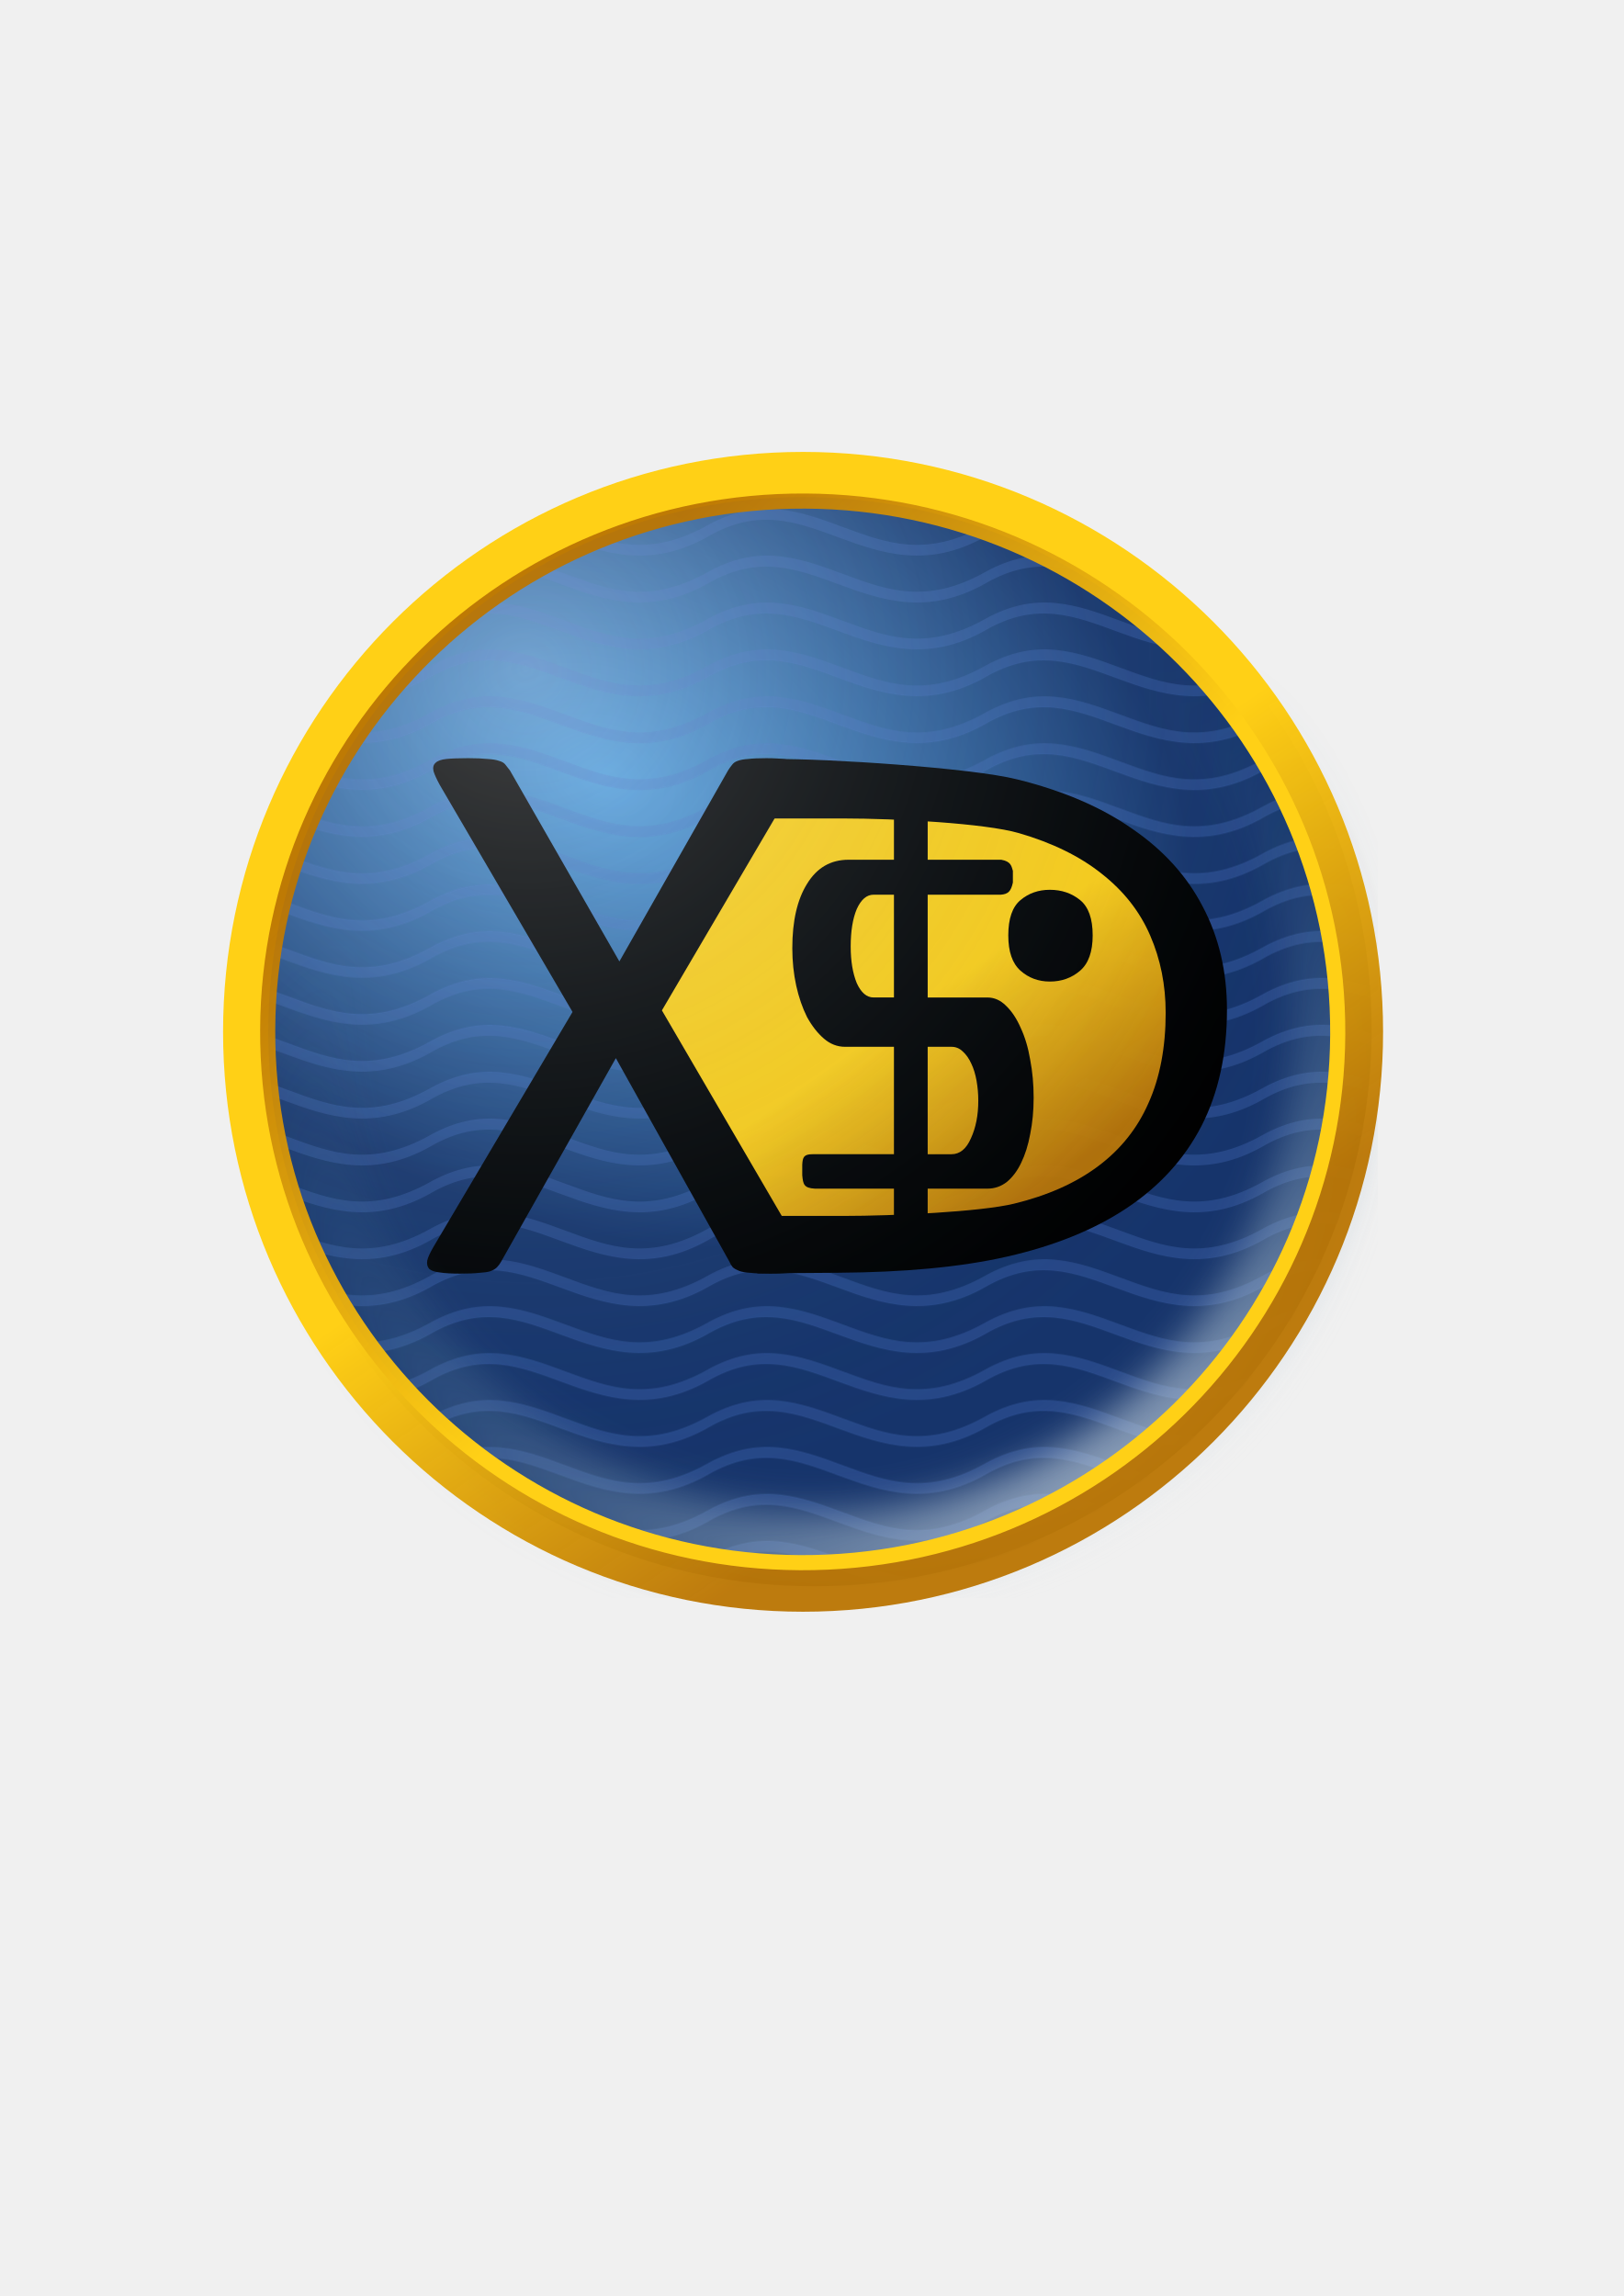
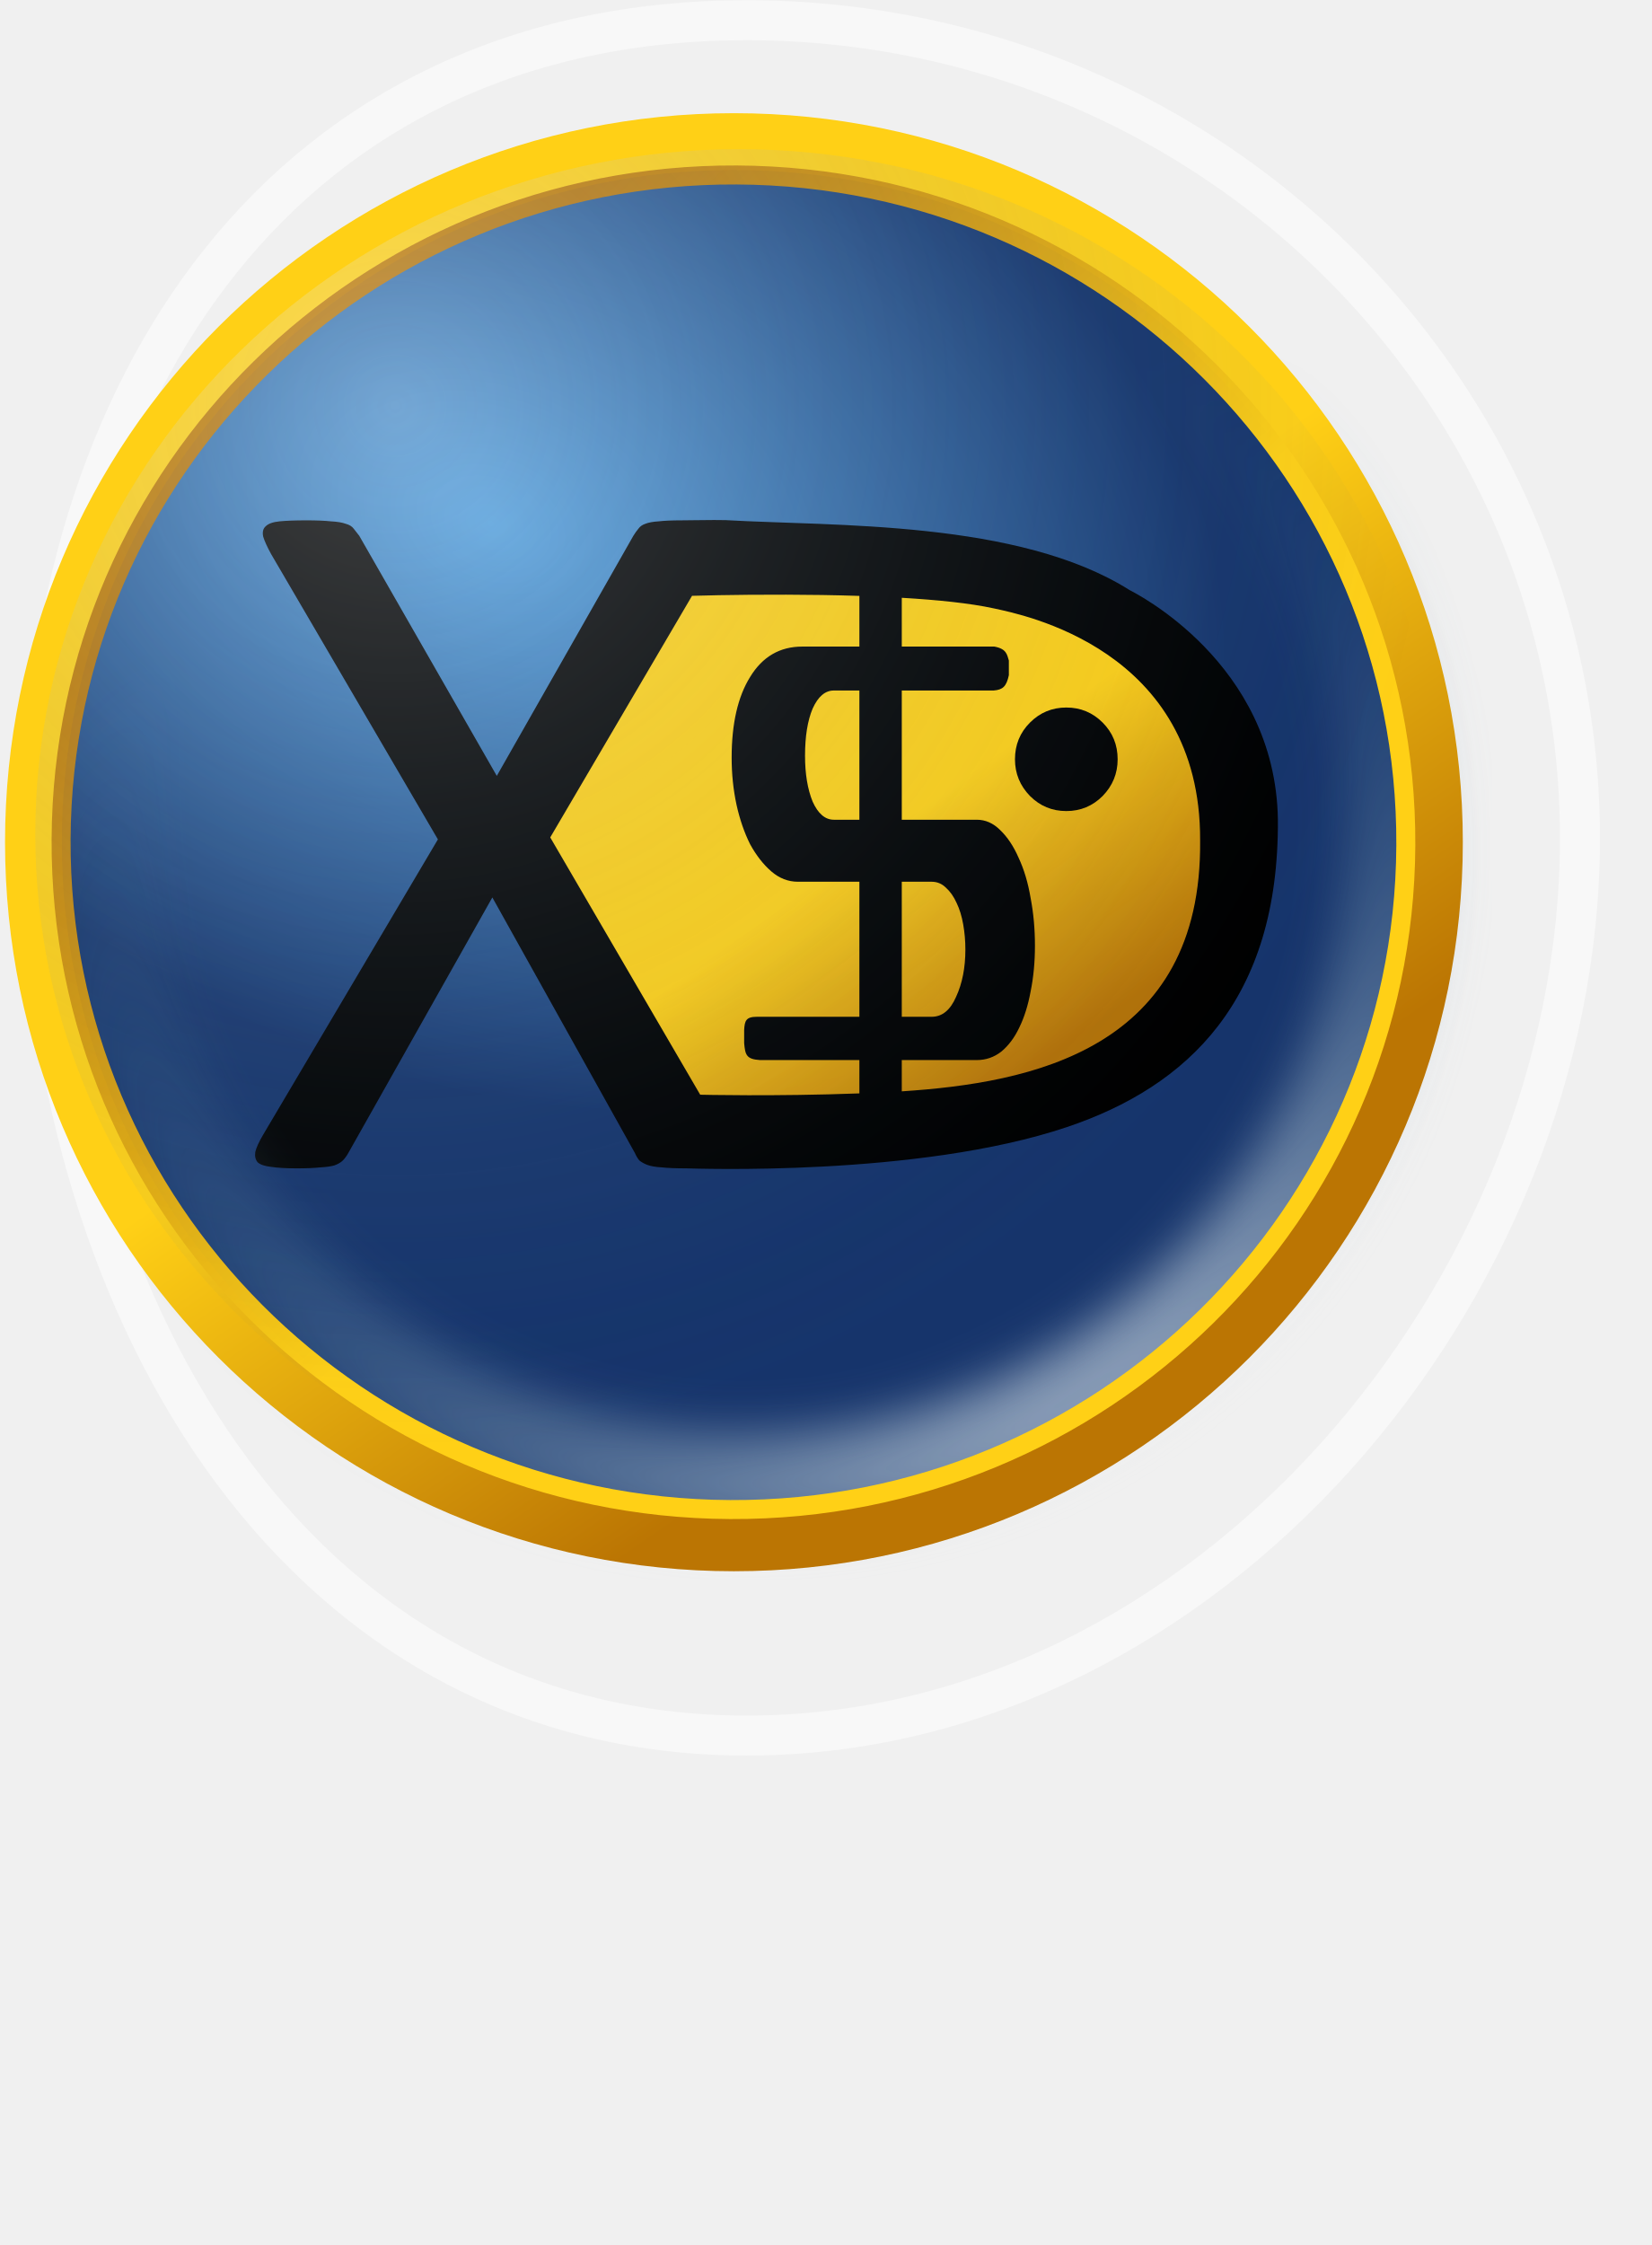
- <svg xmlns="http://www.w3.org/2000/svg" xmlns:xlink="http://www.w3.org/1999/xlink" width="210mm" height="297mm" viewBox="0 0 210 297" version="1.1" id="svg2135">
-   <defs id="defs2129">
-     <linearGradient id="linearGradient3264">
-       <stop style="stop-color:#4d9cdc;stop-opacity:1" offset="0" id="stop3260" />
-       <stop style="stop-color:#16346b;stop-opacity:1" offset="1" id="stop3262" />
-     </linearGradient>
-     <mask maskUnits="userSpaceOnUse" id="mask6357-3-0">
-       <ellipse style="opacity:1;fill:#a0ad00;fill-opacity:1;stroke-width:0.505;stroke-opacity:0.998" id="ellipse6359-4-8" cx="111.986" cy="138.446" rx="60.136" ry="61.472" />
-     </mask>
-     <clipPath clipPathUnits="userSpaceOnUse" id="clipPath875-3-5-6">
-       <rect style="opacity:0.97;fill:#ffffff;fill-opacity:1;stroke-width:0.728;stroke-opacity:0.998" id="rect877-5-7-2" width="55.592" height="89.001" x="-64.946" y="-130.16" />
-     </clipPath>
-     <clipPath id="clipPath875-3-5-6-9" clipPathUnits="userSpaceOnUse">
-       <rect y="-130.16" x="-64.946" height="89.001" width="55.592" id="rect877-5-7-2-2" style="opacity:0.97;fill:#ffffff;fill-opacity:1;stroke-width:0.728;stroke-opacity:0.998" />
-     </clipPath>
-     <clipPath clipPathUnits="userSpaceOnUse" id="clipPath875-3-5-6-9-0">
-       <rect style="opacity:0.97;fill:#ffffff;fill-opacity:1;stroke-width:0.728;stroke-opacity:0.998" id="rect877-5-7-2-2-0" width="55.592" height="89.001" x="-64.946" y="-130.16" />
-     </clipPath>
-     <mask id="mask6357-3-0-4" maskUnits="userSpaceOnUse">
-       <ellipse ry="61.472" rx="60.136" cy="138.446" cx="111.986" id="ellipse6359-4-8-0" style="opacity:1;fill:#a0ad00;fill-opacity:1;stroke-width:0.505;stroke-opacity:0.998" />
-     </mask>
-     <clipPath id="clipPath875-3-5-6-9-0-9" clipPathUnits="userSpaceOnUse">
-       <rect y="-130.16" x="-64.946" height="89.001" width="55.592" id="rect877-5-7-2-2-0-0" style="opacity:0.97;fill:#ffffff;fill-opacity:1;stroke-width:0.728;stroke-opacity:0.998" />
-     </clipPath>
-     <radialGradient xlink:href="#linearGradient3264" id="radialGradient3268" cx="77.889" cy="114.946" fx="77.889" fy="114.946" r="72.092" gradientUnits="userSpaceOnUse" gradientTransform="matrix(1.00527,0.420605,-0.3063735,0.7322501,35.20622,-16.25972)" />
-     <mask maskUnits="userSpaceOnUse" id="mask6357-3-0-4-6">
-       <ellipse style="opacity:1;fill:#a0ad00;fill-opacity:1;stroke-width:0.505;stroke-opacity:0.998" id="ellipse6359-4-8-0-9" cx="111.986" cy="138.446" rx="60.136" ry="61.472" />
-     </mask>
-     <clipPath clipPathUnits="userSpaceOnUse" id="clipPath875-3-5-6-9-0-9-4">
-       <rect style="opacity:0.97;fill:#ffffff;fill-opacity:1;stroke-width:0.728;stroke-opacity:0.998" id="rect877-5-7-2-2-0-0-1" width="55.592" height="89.001" x="-64.946" y="-130.16" />
-     </clipPath>
-     <clipPath id="clipPath875-3-5-6-9-0-9-4-7" clipPathUnits="userSpaceOnUse">
-       <rect y="-130.16" x="-64.946" height="89.001" width="55.592" id="rect877-5-7-2-2-0-0-1-0" style="opacity:0.97;fill:#ffffff;fill-opacity:1;stroke-width:0.728;stroke-opacity:0.998" />
-     </clipPath>
-     <mask id="mask6357-3-0-4-6-7" maskUnits="userSpaceOnUse">
-       <ellipse ry="61.472" rx="60.136" cy="138.446" cx="111.986" id="ellipse6359-4-8-0-9-7" style="opacity:1;fill:#a0ad00;fill-opacity:1;stroke-width:0.505;stroke-opacity:0.998" />
-     </mask>
-     <pattern xlink:href="#Wavy" id="pattern2926" patternTransform="translate(10.01261,-74.59535)" />
-     <pattern patternUnits="userSpaceOnUse" width="30.066" height="5.181" id="Wavy">
-       <path style="fill:#4971c3;stroke:none;" d="M 7.597,0.061 C 5.079,-0.187 2.656,0.302 -0.01,1.788 L -0.01,3.061 C 2.773,1.431 5.173,1.052 7.472,1.280 C 9.770,1.508 11.969,2.361 14.253,3.218 C 18.820,4.931 23.804,6.676 30.066,3.061 L 30.062,1.788 C 23.622,5.497 19.246,3.770 14.691,2.061 C 12.413,1.207 10.115,0.311 7.597,0.061 z " id="path2467" />
-     </pattern>
-     <linearGradient gradientTransform="matrix(1,0,0,0.9387937,87.11866,-328.6194)" gradientUnits="userSpaceOnUse" y2="172.816" x2="157.849" y1="147.905" x1="139.003" id="linearGradient2915" xlink:href="#linearGradient2931-1-1" />
-     <linearGradient id="linearGradient2931-1-1">
-       <stop style="stop-color:#ffd016;stop-opacity:1" offset="0" id="stop2927" />
-       <stop style="stop-color:#bb7503;stop-opacity:0.953" offset="1" id="stop2929" />
-     </linearGradient>
-     <clipPath clipPathUnits="userSpaceOnUse" id="clipPath875-3-5-6-9-0-9-4-7-8">
-       <rect style="opacity:0.97;fill:#ffffff;fill-opacity:1;stroke-width:0.728;stroke-opacity:0.998" id="rect877-5-7-2-2-0-0-1-0-0" width="55.592" height="89.001" x="-64.946" y="-130.16" />
-     </clipPath>
-     <radialGradient xlink:href="#linearGradient3232" id="radialGradient3226" cx="72.066" cy="-137.403" fx="72.066" fy="-137.403" r="72.092" gradientUnits="userSpaceOnUse" gradientTransform="matrix(0.7438355,1.308778,-1.32418,0.7145259,-167.605,90.41299)" />
-     <linearGradient id="linearGradient3232">
-       <stop style="stop-color:#ffffff;stop-opacity:0.381" offset="0" id="stop3228" />
-       <stop style="stop-color:#295e87;stop-opacity:0" offset="1" id="stop3230" />
-     </linearGradient>
-     <radialGradient xlink:href="#linearGradient2958" id="radialGradient2936" cx="69.067" cy="193.872" fx="69.067" fy="193.872" r="79.435" gradientTransform="matrix(0.4355963,-1.563588,2.06768,0.5106546,-261.5877,226.4509)" gradientUnits="userSpaceOnUse" />
-     <linearGradient id="linearGradient2958">
-       <stop style="stop-color:#ffffff;stop-opacity:1" offset="0" id="stop2954" />
-       <stop style="stop-color:#295e87;stop-opacity:0" offset="1" id="stop2956" />
-     </linearGradient>
-     <linearGradient xlink:href="#linearGradient2931-1-1" id="linearGradient4949" x1="59.538" y1="78.2" x2="92.016" y2="125.447" gradientUnits="userSpaceOnUse" />
-     <linearGradient xlink:href="#linearGradient2931-1-1" id="linearGradient4953" x1="-81.092" y1="-79.099" x2="-32.347" y2="-28.95" gradientUnits="userSpaceOnUse" />
-     <linearGradient y2="125.447" x2="92.016" y1="78.2" x1="59.538" gradientUnits="userSpaceOnUse" id="linearGradient3063" xlink:href="#linearGradient2931-1-1" />
-     <filter height="1.087" y="-0.043" width="1.087" x="-0.044" id="filter3065" style="color-interpolation-filters:sRGB">
-       <feGaussianBlur id="feGaussianBlur3067" stdDeviation="2.421" />
-     </filter>
-   </defs>
-   <g id="layer1">
-     <circle style="opacity:1;fill:url(#radialGradient3268);fill-opacity:1;stroke:none;stroke-width:5.844;stroke-miterlimit:4;stroke-dasharray:none;stroke-opacity:1" id="path6361-5-7-3" cx="105.304" cy="133.1" r="72.092" />
-     <g style="opacity:0.51" mask="url(#mask6357-3-0-4-6-7)" transform="matrix(1.193369,0,0,1.171271,-27.9814,-28.87777)" id="g6351">
-       <path id="path843-4" style="opacity:1;mix-blend-mode:overlay;fill:url(#pattern2926);fill-opacity:1;fill-rule:nonzero;stroke:#ffffff;stroke-width:3.482;stroke-miterlimit:4;stroke-dasharray:none;stroke-opacity:0.998" d="m 183.002,138.339 c 0,39.696 -32.18,78.815 -71.877,78.815 -39.696,0 -60.791,-39.119 -60.791,-78.815 0,-39.696 21.095,-71.877 60.791,-71.877 10.664,0 20.786,2.322 29.887,6.489 24.777,11.343 41.99,36.355 41.99,65.388" />
-     </g>
-     <g transform="matrix(0.9555663,0,0,0.9555663,-96.09313,310.3635)" id="g3588">
-       <g id="g3577">
-         <path id="rect858-2" style="fill:url(#linearGradient2915);fill-opacity:1;fill-rule:nonzero;stroke:none;stroke-width:0.633;stroke-opacity:0.998" d="m 204.248,-220.146 23.46,2.258 c 39.732,-0.195 47.031,59.545 3.971,60.521 l -27.431,2.374 c -22.749,-45.172 -20.164,-23.455 0,-65.153 z" />
-         <g style="font-size:88.123px;line-height:1.25;font-family:'Century Gothic';-inkscape-font-specification:'Century Gothic';stroke-width:2.203" id="text847" transform="matrix(1.238727,0,0,1.241683,95.34929,-308.0161)" aria-label="X D">
-           <path id="path2829" style="font-style:normal;font-variant:normal;font-weight:normal;font-stretch:normal;font-family:Calibri;-inkscape-font-specification:Calibri;stroke-width:2.203" d="m 91.592,122.414 q 0.559,0.947 0.645,1.506 0.129,0.559 -0.258,0.904 -0.387,0.301 -1.291,0.387 -0.861,0.129 -2.324,0.129 -1.377,0 -2.151,-0.086 -0.775,-0.043 -1.248,-0.215 -0.43,-0.172 -0.688,-0.387 -0.215,-0.258 -0.387,-0.645 l -12.392,-22.16 -12.521,22.16 q -0.215,0.387 -0.473,0.645 -0.258,0.258 -0.731,0.43 -0.43,0.129 -1.205,0.172 -0.775,0.086 -2.065,0.086 -1.42,0 -2.238,-0.129 -0.818,-0.086 -1.162,-0.387 -0.301,-0.344 -0.215,-0.904 0.129,-0.559 0.688,-1.506 L 66.764,96.812 52.263,72.07 q -0.516,-0.947 -0.688,-1.506 -0.129,-0.602 0.215,-0.904 0.344,-0.344 1.205,-0.43 0.861,-0.086 2.367,-0.086 1.291,0 2.108,0.086 0.818,0.043 1.291,0.215 0.473,0.129 0.688,0.43 0.215,0.258 0.473,0.602 L 71.884,91.304 83.76,70.478 q 0.215,-0.344 0.43,-0.602 0.215,-0.301 0.602,-0.43 0.43,-0.172 1.162,-0.215 0.731,-0.086 1.979,-0.086 1.334,0 2.151,0.129 0.861,0.086 1.205,0.387 0.387,0.301 0.301,0.904 -0.086,0.559 -0.602,1.506 l -14.458,24.57 z" />
-         </g>
-         <path d="m -19.756,-87.114 c 0,5.605 -0.817,10.51 -2.45,14.714 -1.634,4.171 -4.027,7.64 -7.181,10.41 -3.115,2.736 -6.953,4.788 -11.512,6.156 -4.559,1.368 -9.992,1.991 -16.299,2.052 l -22.75,0.22 c -0.874,0.008 5.426,-0.47 4.628,-0.97 -0.76,-0.534 -1.14,-1.451 -1.14,-2.753 v -57.754 c 0,-1.301 -3.791,-2.861 -3.032,-3.361 0.798,-0.534 5.695,-0.347 6.569,-0.362 l 9.67,-0.158 c 4.852,-0.08 18.915,1.112 23.322,2.58 4.407,1.435 8.092,3.52 11.056,6.256 3.001,2.703 5.262,5.989 6.782,9.859 1.558,3.87 2.337,8.241 2.337,13.112 z m -5.898,0.35 c 0,-3.503 -0.494,-6.756 -1.482,-9.759 -0.988,-3.036 -2.545,-5.655 -4.673,-7.857 -2.09,-2.202 -4.749,-3.92 -7.978,-5.155 -3.229,-1.234 -11.806,-1.852 -16.897,-1.852 h -9.973 v 50.397 h 10.087 c 4.711,0 13.098,-0.517 16.328,-1.551 3.229,-1.034 5.927,-2.619 8.092,-4.754 2.166,-2.135 3.78,-4.804 4.844,-8.007 1.102,-3.236 1.653,-7.057 1.653,-11.461 z" style="font-style:normal;font-variant:normal;font-weight:normal;font-stretch:normal;font-size:88.123px;line-height:1.25;font-family:Calibri;-inkscape-font-specification:Calibri;stroke-width:2.734" id="path2831" clip-path="url(#clipPath875-3-5-6-9-0-9-4-7-8)" transform="matrix(1.406884,0,0,1.067575,294.4239,-95.08529)" />
-         <g aria-label="$" transform="matrix(1.071127,0,0,1.272939,79.99201,-348.4482)" id="text857" style="font-style:normal;font-variant:normal;font-weight:normal;font-stretch:normal;font-size:54.653px;line-height:1.25;font-family:Unispace;-inkscape-font-specification:'Unispace, Normal';font-variant-ligatures:normal;font-variant-caps:normal;font-variant-numeric:normal;font-variant-east-asian:normal;stroke-width:1.366">
-           <path d="m 132.163,110.011 v -5.411 h 4.263 v 5.411 h 9.305 c 1.241,0.187 1.281,0.693 1.461,1.179 v 1.244 c -0.245,0.947 -0.603,1.233 -1.533,1.294 h -9.233 v 10.931 h 7.542 c 0.874,0 1.658,0.291 2.35,0.874 0.729,0.583 1.348,1.366 1.858,2.35 0.547,0.984 0.947,2.113 1.202,3.388 0.291,1.275 0.437,2.623 0.437,4.044 0,1.385 -0.146,2.678 -0.437,3.88 -0.255,1.166 -0.638,2.186 -1.148,3.061 -0.474,0.838 -1.075,1.512 -1.804,2.022 -0.729,0.474 -1.548,0.71 -2.459,0.71 h -7.542 v 3.771 h -4.263 v -3.771 h -9.995 c -1.39,-0.07 -1.483,-0.462 -1.591,-1.429 v -1.116 c 0.049,-0.781 0.186,-1.117 1.286,-1.117 h 10.301 v -11.422 h -6.176 c -0.984,0 -1.876,-0.291 -2.678,-0.874 -0.802,-0.583 -1.512,-1.348 -2.131,-2.295 -0.583,-0.984 -1.038,-2.095 -1.366,-3.334 -0.328,-1.275 -0.492,-2.605 -0.492,-3.99 0,-2.878 0.619,-5.156 1.858,-6.832 1.239,-1.712 2.988,-2.569 5.247,-2.569 z m 4.263,31.316 h 3.006 c 1.057,0 1.876,-0.565 2.459,-1.694 0.619,-1.129 0.929,-2.459 0.929,-3.99 0,-0.729 -0.073,-1.439 -0.219,-2.131 -0.146,-0.692 -0.364,-1.293 -0.656,-1.804 -0.291,-0.547 -0.656,-0.984 -1.093,-1.312 -0.401,-0.328 -0.874,-0.492 -1.421,-0.492 h -3.006 z m -6.832,-27.6 c -0.874,0 -1.585,0.51 -2.131,1.53 -0.51,1.02 -0.765,2.35 -0.765,3.99 0,1.53 0.255,2.824 0.765,3.88 0.547,1.02 1.257,1.53 2.131,1.53 h 2.569 v -10.931 z" style="font-style:normal;font-variant:normal;font-weight:normal;font-stretch:normal;font-size:54.653px;font-family:Unispace;-inkscape-font-specification:'Unispace, Normal';font-variant-ligatures:normal;font-variant-caps:normal;font-variant-numeric:normal;font-variant-east-asian:normal;stroke-width:1.366" id="path3238" />
-         </g>
-         <text xml:space="preserve" style="font-size:92.063px;line-height:1.25;font-family:'Century Gothic';-inkscape-font-specification:'Century Gothic';stroke-width:2.302" x="230.407" y="-193.205" id="text861">
-           <tspan id="tspan859" x="230.407" y="-193.205" style="stroke-width:2.302">.</tspan>
-         </text>
-       </g>
-     </g>
-     <ellipse cy="131.226" cx="103.628" id="path6361-5-7" style="opacity:0.698;fill:url(#radialGradient3226);fill-opacity:1;stroke:none;stroke-width:5.792;stroke-miterlimit:4;stroke-dasharray:none;stroke-opacity:1" rx="72.429" ry="70.479" />
-     <ellipse style="opacity:0.836;mix-blend-mode:normal;fill:#295e87;fill-opacity:0;stroke:url(#radialGradient2936);stroke-width:10.079;stroke-miterlimit:4;stroke-dasharray:none;stroke-opacity:1;filter:url(#filter3065)" id="path6361-5" ry="66.995" rx="66.728" cy="133.793" cx="105.729" />
-     <g transform="translate(-114.6051,-150.7666)" id="g4971">
-       <g style="stroke:url(#linearGradient4949)" transform="translate(147.0401,210.5737)" id="g3649">
-         <circle id="path6361" style="opacity:1;fill:none;fill-opacity:0;stroke:url(#linearGradient3063);stroke-width:5.844;stroke-miterlimit:4;stroke-dasharray:none;stroke-opacity:1" r="72.092" cy="73.664" cx="71.43" />
-         <ellipse cx="-71.745" cy="-73.323" style="opacity:1;fill:none;fill-opacity:0;stroke:url(#linearGradient4953);stroke-width:1.954;stroke-miterlimit:4;stroke-dasharray:none;stroke-opacity:1" id="path6361-7" transform="matrix(-0.9999882,-0.00485123,0.00492706,-0.9999879,0,0)" rx="69.197" ry="68.662" />
-       </g>
+ <svg xmlns="http://www.w3.org/2000/svg" width="170" height="231" viewBox="0 0 170 231" fill="none">
+   <path d="M77.5 158.304C117.315 158.304 149.592 126.028 149.592 86.213C149.592 46.398 117.315 14.121 77.5 14.121C37.685 14.121 5.408 46.398 5.408 86.213C5.408 126.028 37.685 158.304 77.5 158.304Z" fill="url(#paint0_radial)" />
+   <g opacity="0.51">
+     <g style="mix-blend-mode:overlay">
+       <path d="M162.603 86.267C162.603 132.763 124.2 178.581 76.828 178.581C29.455 178.581 4.281 132.763 4.281 86.267C4.281 39.772 29.455 2.08 76.828 2.08C89.554 2.08 101.633 4.8 112.494 9.681C142.062 22.967 162.603 52.263 162.603 86.267Z" stroke="white" stroke-opacity="0.998" stroke-width="4.117" />
    </g>
  </g>
+   <path d="M71.125 56.025L93.543 58.183C131.509 57.996 138.484 115.082 97.337 116.015L71.125 118.283C49.387 75.118 51.857 95.87 71.125 56.025Z" fill="url(#paint1_linear)" />
+   <path d="M73.483 53.507C72.232 53.509 70.915 53.541 70.126 53.541C69.141 53.541 68.36 53.576 67.783 53.644C67.206 53.678 66.747 53.763 66.408 53.899C66.102 54.001 65.864 54.171 65.695 54.409C65.525 54.613 65.355 54.852 65.186 55.124L51.128 79.835L36.969 55.124C36.765 54.852 36.578 54.613 36.408 54.409C36.239 54.171 35.967 54.001 35.593 53.899C35.22 53.763 34.711 53.678 34.065 53.644C33.42 53.576 32.588 53.542 31.57 53.542C30.381 53.542 29.447 53.576 28.768 53.644C28.089 53.712 27.614 53.882 27.342 54.154C27.071 54.393 26.986 54.75 27.088 55.226C27.223 55.669 27.495 56.264 27.902 57.013L45.067 86.37L27.088 116.747C26.646 117.496 26.375 118.091 26.273 118.534C26.205 118.976 26.29 119.333 26.527 119.606C26.799 119.844 27.257 119.997 27.902 120.065C28.548 120.167 29.43 120.219 30.551 120.219C31.57 120.219 32.385 120.184 32.996 120.116C33.607 120.082 34.082 120.014 34.422 119.912C34.795 119.776 35.084 119.606 35.288 119.402C35.491 119.197 35.678 118.942 35.848 118.636L50.67 92.343L65.338 118.636C65.474 118.942 65.626 119.197 65.796 119.402C66 119.572 66.272 119.725 66.611 119.861C66.985 119.997 67.478 120.082 68.089 120.116C68.7 120.184 69.549 120.219 70.635 120.219C71.274 120.219 94.457 121.139 109.806 115.971C122.214 111.793 131.645 102.944 131.514 84.303C131.25 68.105 116.598 60.901 116.245 60.713C104.831 53.511 85.854 54.161 74.689 53.519C74.309 53.511 73.9 53.507 73.483 53.507V53.507ZM80.91 61.19C83.26 61.197 85.847 61.231 88.44 61.315C88.441 61.315 88.443 61.315 88.444 61.315V66.529H82.57C80.258 66.529 78.468 67.571 77.2 69.654C75.932 71.692 75.298 74.463 75.298 77.964C75.298 79.648 75.466 81.266 75.801 82.817C76.137 84.324 76.603 85.675 77.2 86.872C77.834 88.024 78.561 88.955 79.382 89.664C80.202 90.373 81.115 90.727 82.122 90.727H88.444V104.622H77.9C76.775 104.622 76.635 105.031 76.585 105.98V107.337C76.695 108.513 76.79 108.99 78.214 109.076H88.444V112.505C79.7 112.831 72.062 112.641 72.062 112.641L56.628 86.165L71.221 61.307C71.221 61.307 75.422 61.173 80.91 61.19V61.19ZM92.807 61.51C96.437 61.722 99.815 62.063 102.262 62.597C105.122 63.222 123.601 66.735 123.511 86.48C123.732 108.067 105.991 111.432 92.838 112.292C92.827 112.293 92.817 112.294 92.807 112.295V109.076H100.526C101.459 109.076 102.298 108.788 103.044 108.211C103.79 107.591 104.405 106.772 104.89 105.752C105.412 104.689 105.803 103.448 106.064 102.029C106.362 100.567 106.512 98.993 106.512 97.309C106.512 95.581 106.362 93.941 106.064 92.39C105.803 90.838 105.393 89.465 104.834 88.268C104.312 87.071 103.677 86.119 102.932 85.41C102.223 84.701 101.422 84.346 100.526 84.346H92.807V71.05H102.257C103.209 70.977 103.576 70.629 103.827 69.477V67.964C103.642 67.373 103.601 66.757 102.331 66.53H92.807V61.51ZM85.815 71.05H88.444V84.346H85.815C84.92 84.346 84.192 83.725 83.633 82.484C83.111 81.199 82.85 79.626 82.85 77.764C82.85 75.77 83.111 74.152 83.633 72.911C84.192 71.671 84.92 71.05 85.815 71.05V71.05ZM92.807 90.727H95.883C96.443 90.727 96.928 90.927 97.338 91.326C97.786 91.725 98.159 92.257 98.457 92.922C98.755 93.542 98.979 94.273 99.128 95.115C99.277 95.957 99.352 96.822 99.352 97.708C99.352 99.569 99.034 101.187 98.4 102.561C97.804 103.935 96.965 104.622 95.883 104.622H92.807V90.727Z" fill="black" />
+   <path d="M109.74 72.801C111.2 72.801 112.446 73.316 113.477 74.347C114.508 75.378 115.023 76.638 115.023 78.127C115.023 79.588 114.508 80.848 113.477 81.907C112.446 82.938 111.2 83.454 109.74 83.454C108.279 83.454 107.034 82.938 106.003 81.907C104.972 80.848 104.456 79.588 104.456 78.127C104.456 76.638 104.972 75.378 106.003 74.347C107.034 73.316 108.279 72.801 109.74 72.801Z" fill="black" />
+   <g opacity="0.836" filter="url(#filter0_f)">
+     <path d="M76.95 152.602C113.803 152.602 143.678 122.608 143.678 85.607C143.678 48.607 113.803 18.612 76.95 18.612C40.097 18.612 10.222 48.607 10.222 85.607C10.222 122.608 40.097 152.602 76.95 152.602Z" stroke="url(#paint2_radial)" stroke-width="10.079" />
+   </g>
+   <path d="M75.532 158.751C115.347 158.751 147.624 126.475 147.624 86.659C147.624 46.844 115.347 14.568 75.532 14.568C35.717 14.568 3.44 46.844 3.44 86.659C3.44 126.475 35.717 158.751 75.532 158.751Z" stroke="url(#paint3_linear)" stroke-width="5.844" />
+   <path d="M75.823 18.004C37.607 17.818 6.475 48.409 6.288 86.329C6.102 124.25 36.93 155.141 75.146 155.326C113.362 155.512 144.493 124.921 144.68 87.001C144.867 49.08 114.038 18.189 75.823 18.004Z" stroke="url(#paint4_linear)" stroke-width="1.954" />
+   <path opacity="0.698" d="M76.061 156.309C116.063 156.309 148.49 124.754 148.49 85.83C148.49 46.906 116.063 15.351 76.061 15.351C36.06 15.351 3.632 46.906 3.632 85.83C3.632 124.754 36.06 156.309 76.061 156.309Z" fill="url(#paint5_radial)" />
+   <defs>
+     <filter id="filter0_f" x="0.341" y="8.731" width="153.218" height="153.753" filterUnits="userSpaceOnUse" color-interpolation-filters="sRGB">
+       <feFlood flood-opacity="0" result="BackgroundImageFix" />
+       <feBlend mode="normal" in="SourceGraphic" in2="BackgroundImageFix" result="shape" />
+       <feGaussianBlur stdDeviation="2.421" result="effect1_foregroundBlur" />
+     </filter>
+     <radialGradient id="paint0_radial" cx="0" cy="0" r="1" gradientUnits="userSpaceOnUse" gradientTransform="translate(50.485 53.7827) rotate(22.7044) scale(78.5594 57.2236)">
+       <stop stop-color="#4D9CDC" />
+       <stop offset="1" stop-color="#16346B" />
+     </radialGradient>
+     <linearGradient id="paint1_linear" x1="92.026" y1="85.055" x2="108.614" y2="108.411" gradientUnits="userSpaceOnUse">
+       <stop stop-color="#FFD016" />
+       <stop offset="1" stop-color="#BB7503" stop-opacity="0.953" />
+     </linearGradient>
+     <radialGradient id="paint2_radial" cx="0" cy="0" r="1" gradientUnits="userSpaceOnUse" gradientTransform="translate(140.584 169.274) rotate(-74.4328) scale(128.934 169.107)">
+       <stop stop-color="white" />
+       <stop offset="1" stop-color="#295E87" stop-opacity="0" />
+     </radialGradient>
+     <linearGradient id="paint3_linear" x1="63.64" y1="91.195" x2="96.117" y2="138.442" gradientUnits="userSpaceOnUse">
+       <stop stop-color="#FFD016" />
+       <stop offset="1" stop-color="#BB7503" />
+     </linearGradient>
+     <linearGradient id="paint4_linear" x1="84.803" y1="92.486" x2="36.305" y2="42.102" gradientUnits="userSpaceOnUse">
+       <stop stop-color="#FFD016" />
+       <stop offset="1" stop-color="#BB7503" stop-opacity="0.953" />
+     </linearGradient>
+     <radialGradient id="paint5_radial" cx="0" cy="0" r="1" gradientUnits="userSpaceOnUse" gradientTransform="translate(40.3793 41.1582) rotate(60.3885) scale(108.526 108.447)">
+       <stop stop-color="white" stop-opacity="0.381" />
+       <stop offset="1" stop-color="#295E87" stop-opacity="0" />
+     </radialGradient>
+   </defs>
</svg>
